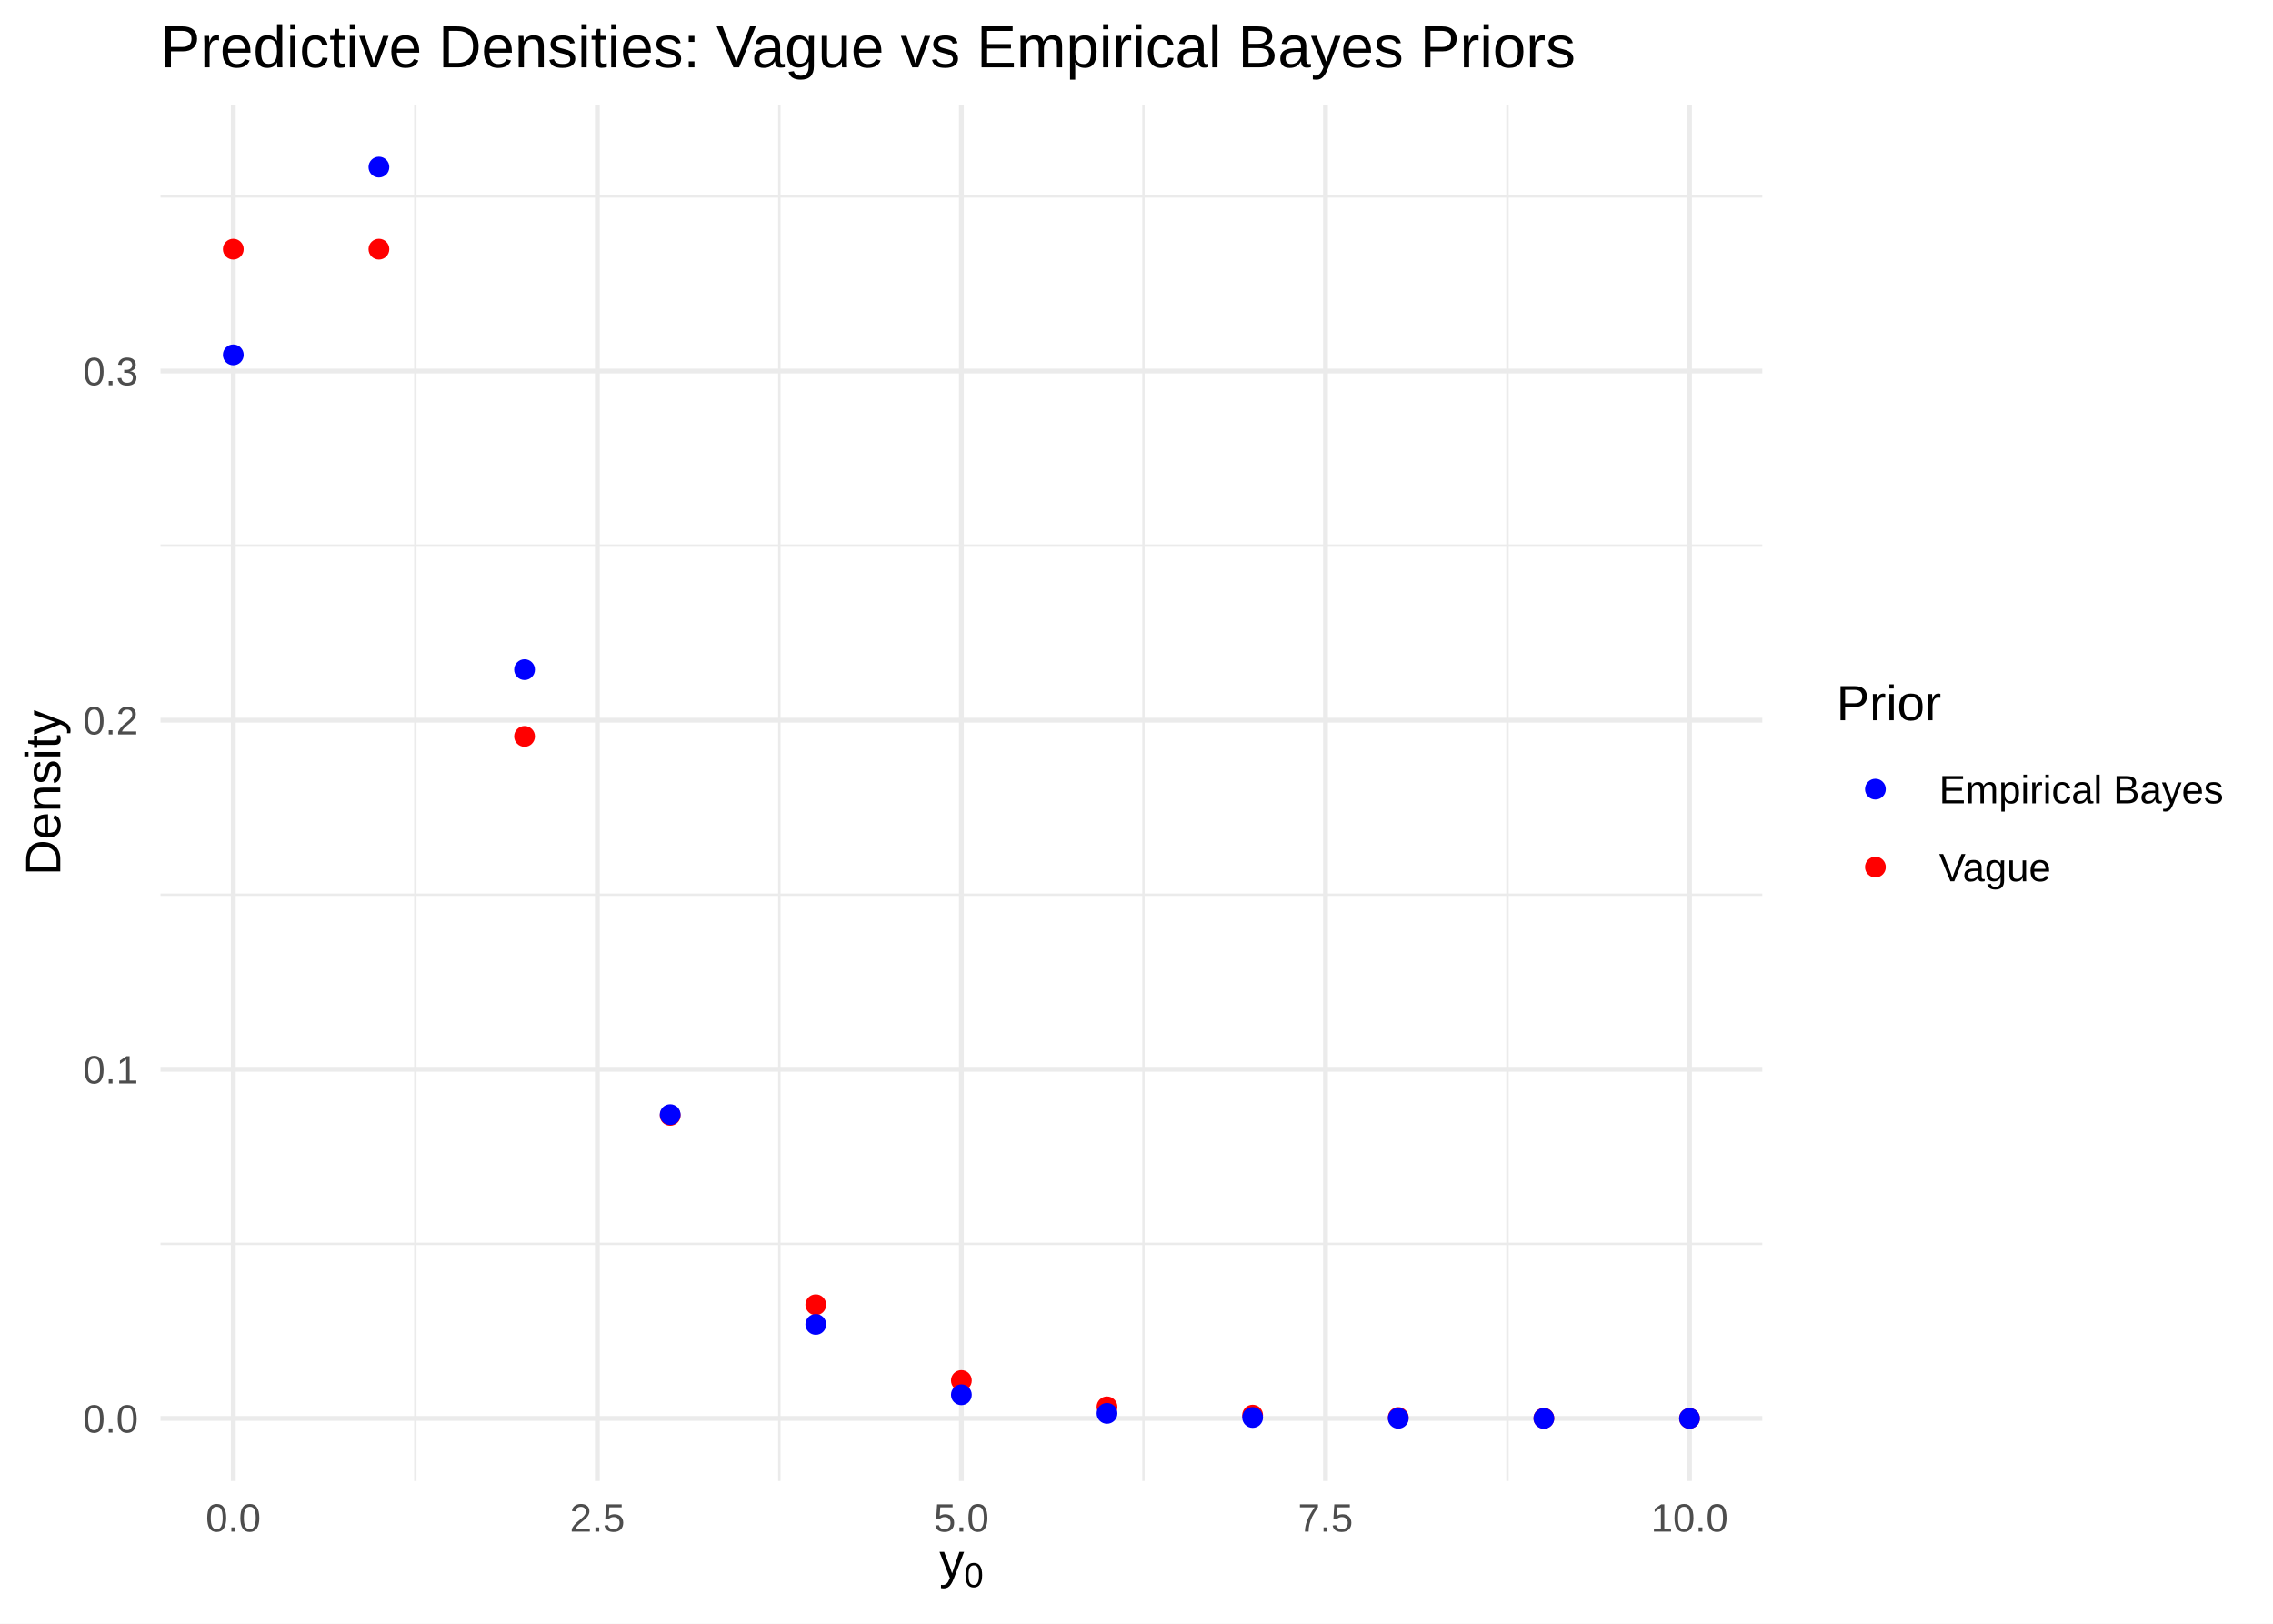
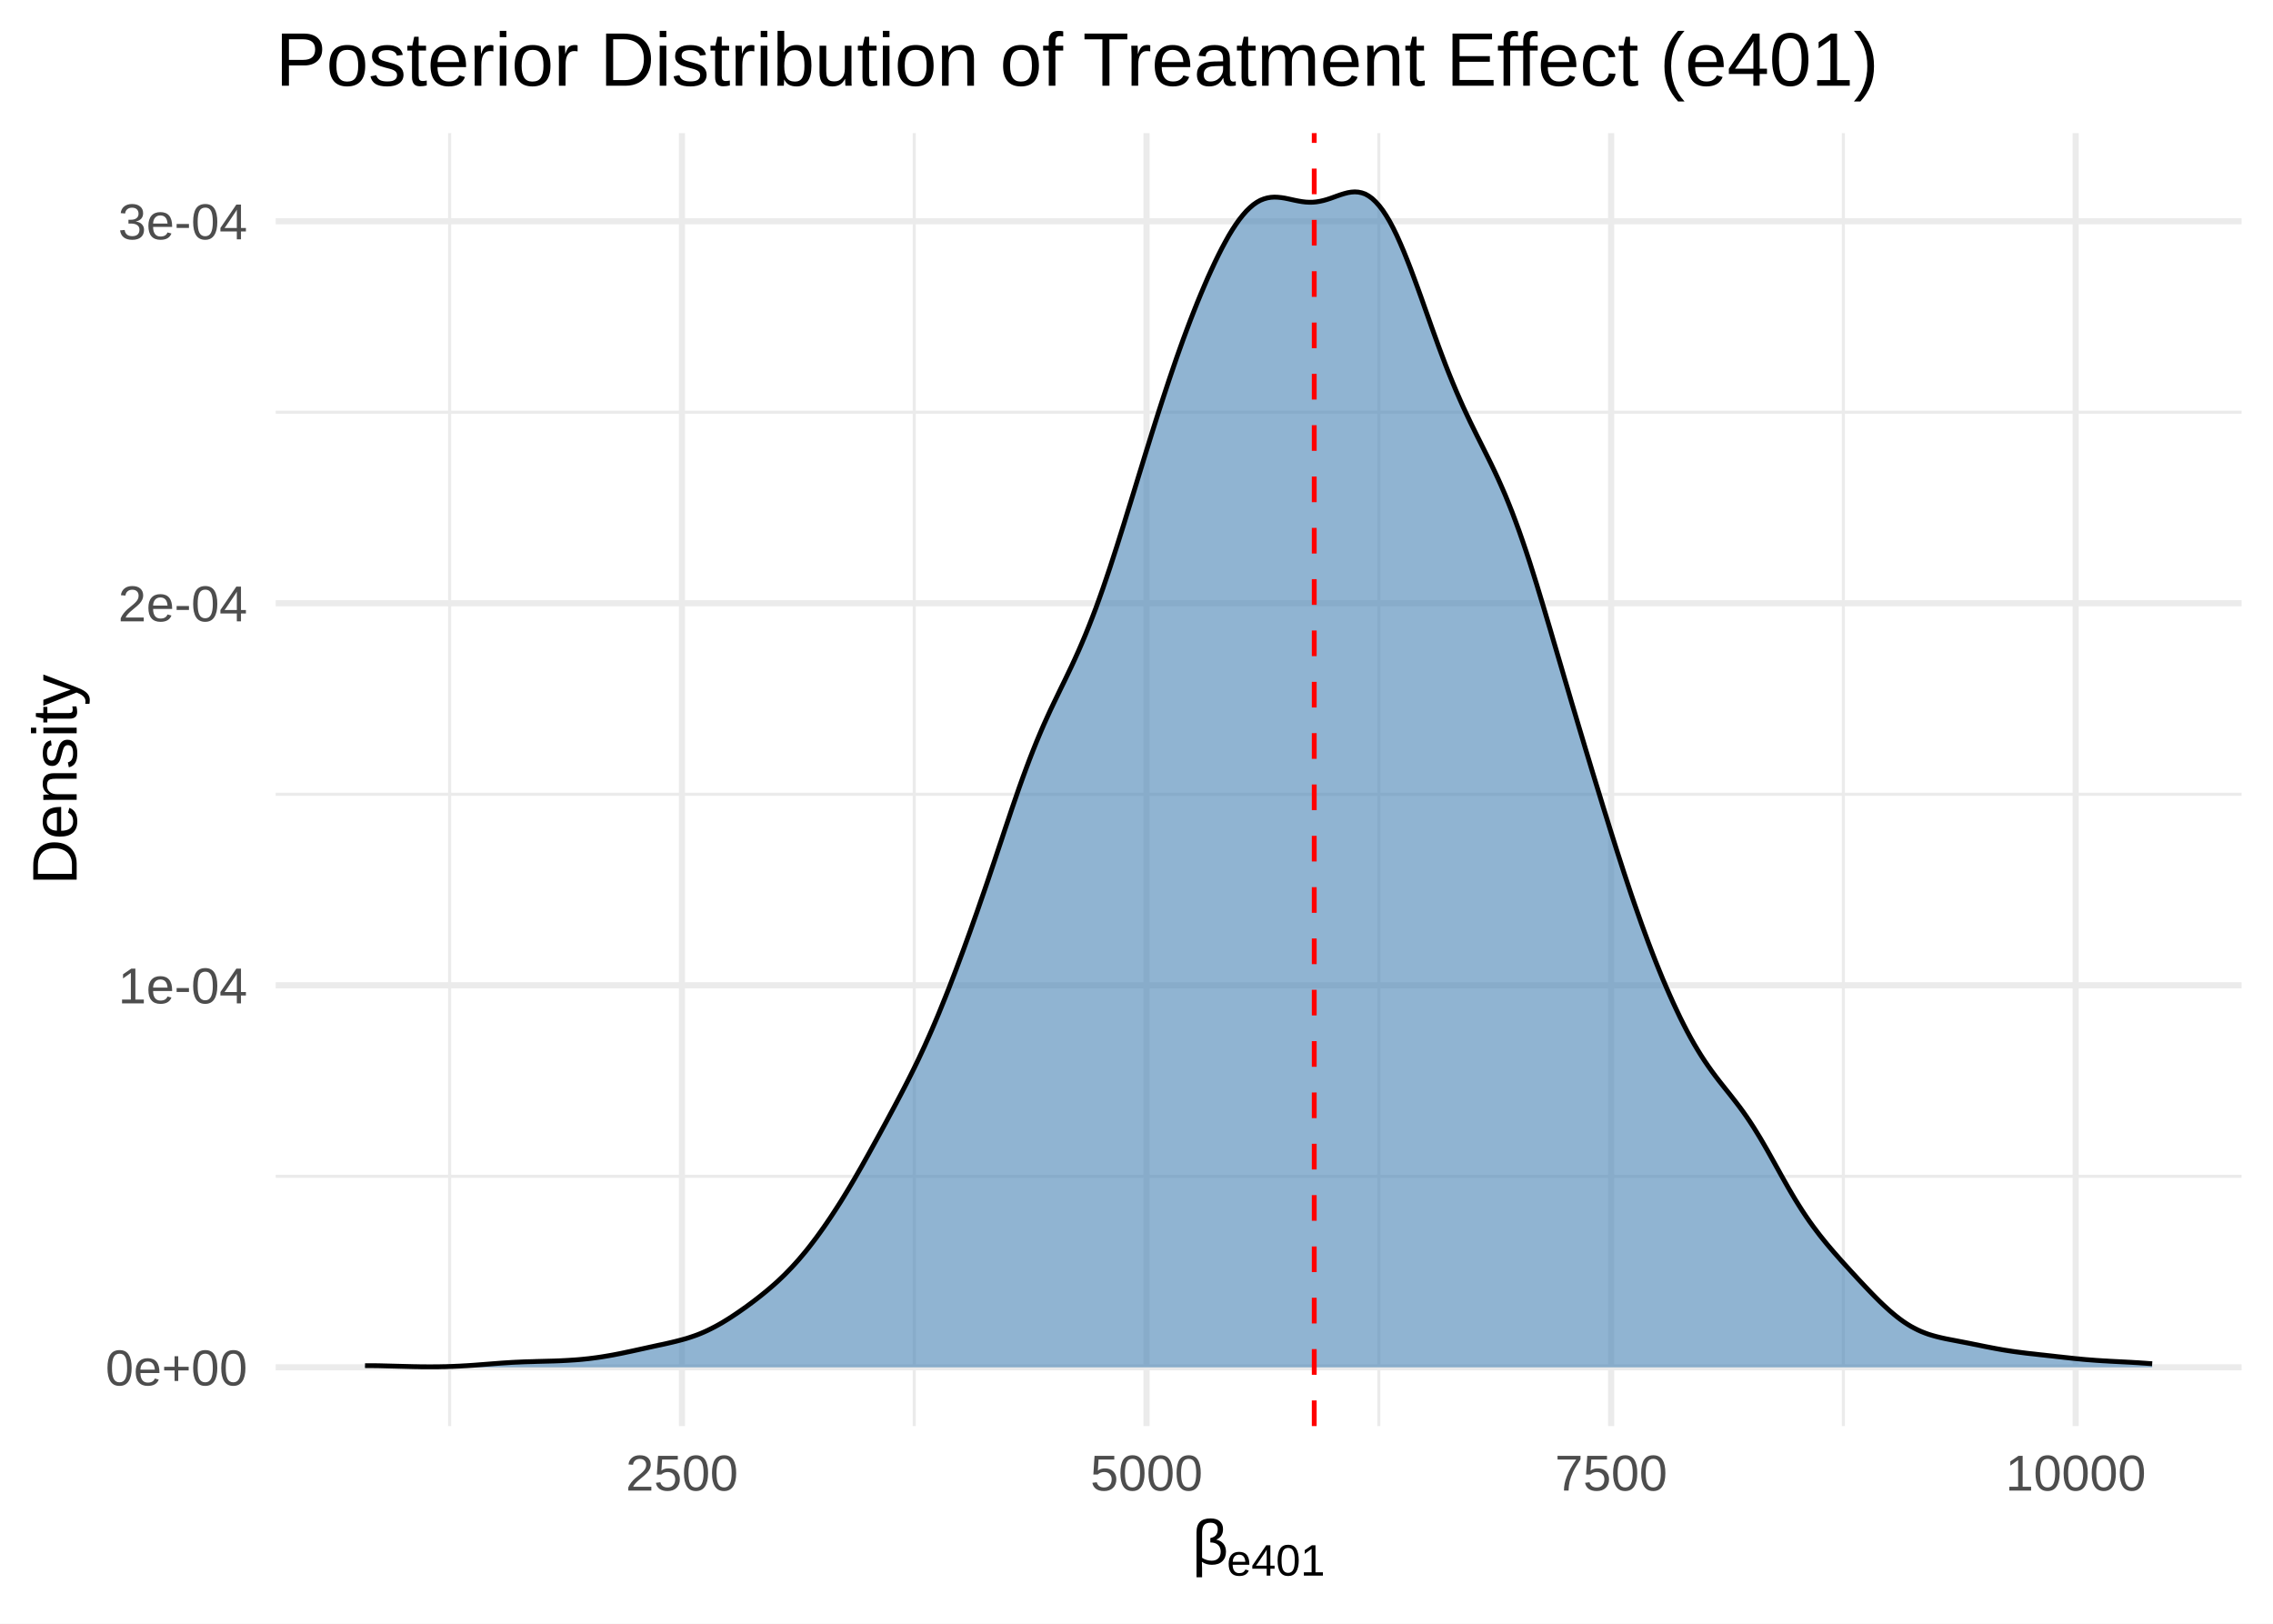
<svg xmlns="http://www.w3.org/2000/svg" class="svglite" width="504.00pt" height="360.00pt" viewBox="0 0 504.00 360.00">
  <defs>
    <style type="text/css">
    .svglite line, .svglite polyline, .svglite polygon, .svglite path, .svglite rect, .svglite circle {
      fill: none;
      stroke: #000000;
      stroke-linecap: round;
      stroke-linejoin: round;
      stroke-miterlimit: 10.00;
    }
    .svglite text {
      white-space: pre;
    }
  </style>
  </defs>
  <rect width="100%" height="100%" style="stroke: none; fill: #FFFFFF;" />
  <defs>
    <clipPath id="cpMC4wMHw1MDQuMDB8MC4wMHwzNjAuMDA=">
      <rect x="0.00" y="0.00" width="504.00" height="360.00" />
    </clipPath>
  </defs>
  <g clip-path="url(#cpMC4wMHw1MDQuMDB8MC4wMHwzNjAuMDA=)">
</g>
  <defs>
-     <clipPath id="cpMzUuNTl8MzkwLjc2fDIzLjE4fDMyOC4zNQ==">
-       <rect x="35.59" y="23.18" width="355.18" height="305.18" />
+     <clipPath id="cpNjEuMTN8NDk3LjAzfDI5LjUxfDMxNi4xOA==">
+       <rect x="61.13" y="29.51" width="435.90" height="286.67" />
    </clipPath>
  </defs>
-   <g clip-path="url(#cpMzUuNTl8MzkwLjc2fDIzLjE4fDMyOC4zNQ==)">
-     <polyline points="35.59,275.78 390.76,275.78 " style="stroke-width: 0.53; stroke: #EBEBEB; stroke-linecap: butt;" />
-     <polyline points="35.59,198.37 390.76,198.37 " style="stroke-width: 0.53; stroke: #EBEBEB; stroke-linecap: butt;" />
-     <polyline points="35.59,120.96 390.76,120.96 " style="stroke-width: 0.53; stroke: #EBEBEB; stroke-linecap: butt;" />
-     <polyline points="35.59,43.55 390.76,43.55 " style="stroke-width: 0.53; stroke: #EBEBEB; stroke-linecap: butt;" />
-     <polyline points="92.09,328.35 92.09,23.18 " style="stroke-width: 0.53; stroke: #EBEBEB; stroke-linecap: butt;" />
-     <polyline points="172.81,328.35 172.81,23.18 " style="stroke-width: 0.53; stroke: #EBEBEB; stroke-linecap: butt;" />
-     <polyline points="253.54,328.35 253.54,23.18 " style="stroke-width: 0.53; stroke: #EBEBEB; stroke-linecap: butt;" />
-     <polyline points="334.26,328.35 334.26,23.18 " style="stroke-width: 0.53; stroke: #EBEBEB; stroke-linecap: butt;" />
-     <polyline points="35.59,314.48 390.76,314.48 " style="stroke-width: 1.07; stroke: #EBEBEB; stroke-linecap: butt;" />
-     <polyline points="35.59,237.07 390.76,237.07 " style="stroke-width: 1.07; stroke: #EBEBEB; stroke-linecap: butt;" />
-     <polyline points="35.59,159.67 390.76,159.67 " style="stroke-width: 1.07; stroke: #EBEBEB; stroke-linecap: butt;" />
-     <polyline points="35.59,82.26 390.76,82.26 " style="stroke-width: 1.07; stroke: #EBEBEB; stroke-linecap: butt;" />
-     <polyline points="51.73,328.35 51.73,23.18 " style="stroke-width: 1.07; stroke: #EBEBEB; stroke-linecap: butt;" />
-     <polyline points="132.45,328.35 132.45,23.18 " style="stroke-width: 1.07; stroke: #EBEBEB; stroke-linecap: butt;" />
-     <polyline points="213.17,328.35 213.17,23.18 " style="stroke-width: 1.07; stroke: #EBEBEB; stroke-linecap: butt;" />
-     <polyline points="293.90,328.35 293.90,23.18 " style="stroke-width: 1.07; stroke: #EBEBEB; stroke-linecap: butt;" />
-     <polyline points="374.62,328.35 374.62,23.18 " style="stroke-width: 1.07; stroke: #EBEBEB; stroke-linecap: butt;" />
-     <circle cx="51.73" cy="55.24" r="1.95" style="stroke-width: 0.71; stroke: #FF0000; fill: #FF0000;" />
-     <circle cx="84.02" cy="55.24" r="1.95" style="stroke-width: 0.71; stroke: #FF0000; fill: #FF0000;" />
-     <circle cx="116.31" cy="163.26" r="1.95" style="stroke-width: 0.71; stroke: #FF0000; fill: #FF0000;" />
-     <circle cx="148.60" cy="247.28" r="1.95" style="stroke-width: 0.71; stroke: #FF0000; fill: #FF0000;" />
-     <circle cx="180.89" cy="289.28" r="1.95" style="stroke-width: 0.71; stroke: #FF0000; fill: #FF0000;" />
-     <circle cx="213.17" cy="306.08" r="1.95" style="stroke-width: 0.71; stroke: #FF0000; fill: #FF0000;" />
-     <circle cx="245.46" cy="311.92" r="1.95" style="stroke-width: 0.71; stroke: #FF0000; fill: #FF0000;" />
-     <circle cx="277.75" cy="313.75" r="1.95" style="stroke-width: 0.71; stroke: #FF0000; fill: #FF0000;" />
-     <circle cx="310.04" cy="314.28" r="1.95" style="stroke-width: 0.71; stroke: #FF0000; fill: #FF0000;" />
-     <circle cx="342.33" cy="314.43" r="1.95" style="stroke-width: 0.71; stroke: #FF0000; fill: #FF0000;" />
-     <circle cx="374.62" cy="314.47" r="1.95" style="stroke-width: 0.71; stroke: #FF0000; fill: #FF0000;" />
-     <circle cx="51.73" cy="78.67" r="1.95" style="stroke-width: 0.71; stroke: #0000FF; fill: #0000FF;" />
-     <circle cx="84.02" cy="37.05" r="1.95" style="stroke-width: 0.71; stroke: #0000FF; fill: #0000FF;" />
-     <circle cx="116.31" cy="148.46" r="1.95" style="stroke-width: 0.71; stroke: #0000FF; fill: #0000FF;" />
-     <circle cx="148.60" cy="247.12" r="1.95" style="stroke-width: 0.71; stroke: #0000FF; fill: #0000FF;" />
-     <circle cx="180.89" cy="293.64" r="1.95" style="stroke-width: 0.71; stroke: #0000FF; fill: #0000FF;" />
-     <circle cx="213.17" cy="309.24" r="1.95" style="stroke-width: 0.71; stroke: #0000FF; fill: #0000FF;" />
-     <circle cx="245.46" cy="313.36" r="1.95" style="stroke-width: 0.71; stroke: #0000FF; fill: #0000FF;" />
-     <circle cx="277.75" cy="314.27" r="1.95" style="stroke-width: 0.71; stroke: #0000FF; fill: #0000FF;" />
-     <circle cx="310.04" cy="314.45" r="1.95" style="stroke-width: 0.71; stroke: #0000FF; fill: #0000FF;" />
-     <circle cx="342.33" cy="314.48" r="1.95" style="stroke-width: 0.71; stroke: #0000FF; fill: #0000FF;" />
-     <circle cx="374.62" cy="314.48" r="1.95" style="stroke-width: 0.71; stroke: #0000FF; fill: #0000FF;" />
+   <g clip-path="url(#cpNjEuMTN8NDk3LjAzfDI5LjUxfDMxNi4xOA==)">
+     <polyline points="61.13,260.80 497.03,260.80 " style="stroke-width: 0.68; stroke: #EBEBEB; stroke-linecap: butt;" />
+     <polyline points="61.13,176.10 497.03,176.10 " style="stroke-width: 0.68; stroke: #EBEBEB; stroke-linecap: butt;" />
+     <polyline points="61.13,91.40 497.03,91.40 " style="stroke-width: 0.68; stroke: #EBEBEB; stroke-linecap: butt;" />
+     <polyline points="99.70,316.18 99.70,29.51 " style="stroke-width: 0.68; stroke: #EBEBEB; stroke-linecap: butt;" />
+     <polyline points="202.72,316.18 202.72,29.51 " style="stroke-width: 0.68; stroke: #EBEBEB; stroke-linecap: butt;" />
+     <polyline points="305.73,316.18 305.73,29.51 " style="stroke-width: 0.68; stroke: #EBEBEB; stroke-linecap: butt;" />
+     <polyline points="408.74,316.18 408.74,29.51 " style="stroke-width: 0.68; stroke: #EBEBEB; stroke-linecap: butt;" />
+     <polyline points="61.13,303.15 497.03,303.15 " style="stroke-width: 1.36; stroke: #EBEBEB; stroke-linecap: butt;" />
+     <polyline points="61.13,218.45 497.03,218.45 " style="stroke-width: 1.36; stroke: #EBEBEB; stroke-linecap: butt;" />
+     <polyline points="61.13,133.75 497.03,133.75 " style="stroke-width: 1.36; stroke: #EBEBEB; stroke-linecap: butt;" />
+     <polyline points="61.13,49.05 497.03,49.05 " style="stroke-width: 1.36; stroke: #EBEBEB; stroke-linecap: butt;" />
+     <polyline points="151.21,316.18 151.21,29.51 " style="stroke-width: 1.36; stroke: #EBEBEB; stroke-linecap: butt;" />
+     <polyline points="254.22,316.18 254.22,29.51 " style="stroke-width: 1.36; stroke: #EBEBEB; stroke-linecap: butt;" />
+     <polyline points="357.24,316.18 357.24,29.51 " style="stroke-width: 1.36; stroke: #EBEBEB; stroke-linecap: butt;" />
+     <polyline points="460.25,316.18 460.25,29.51 " style="stroke-width: 1.36; stroke: #EBEBEB; stroke-linecap: butt;" />
+     <polygon points="80.94,302.78 81.71,302.78 82.49,302.78 83.27,302.79 84.04,302.80 84.82,302.82 85.59,302.84 86.37,302.86 87.14,302.88 87.92,302.90 88.69,302.92 89.47,302.94 90.24,302.96 91.02,302.98 91.80,303.00 92.57,303.01 93.35,303.03 94.12,303.03 94.90,303.04 95.67,303.04 96.45,303.03 97.22,303.03 98.00,303.01 98.78,303.00 99.55,302.97 100.33,302.95 101.10,302.91 101.88,302.88 102.65,302.83 103.43,302.79 104.20,302.74 104.98,302.69 105.75,302.63 106.53,302.57 107.31,302.51 108.08,302.45 108.86,302.39 109.63,302.33 110.41,302.27 111.18,302.21 111.96,302.16 112.73,302.11 113.51,302.06 114.28,302.02 115.06,301.99 115.84,301.95 116.61,301.92 117.39,301.90 118.16,301.88 118.94,301.85 119.71,301.83 120.49,301.81 121.26,301.79 122.04,301.77 122.82,301.75 123.59,301.72 124.37,301.69 125.14,301.65 125.92,301.61 126.69,301.56 127.47,301.51 128.24,301.45 129.02,301.38 129.79,301.30 130.57,301.22 131.35,301.12 132.12,301.02 132.90,300.91 133.67,300.79 134.45,300.66 135.22,300.53 136.00,300.39 136.77,300.24 137.55,300.09 138.32,299.93 139.10,299.76 139.88,299.60 140.65,299.43 141.43,299.26 142.20,299.09 142.98,298.92 143.75,298.75 144.53,298.58 145.30,298.41 146.08,298.24 146.86,298.08 147.63,297.91 148.41,297.73 149.18,297.55 149.96,297.36 150.73,297.16 151.51,296.95 152.28,296.73 153.06,296.48 153.83,296.22 154.61,295.94 155.39,295.63 156.16,295.30 156.94,294.94 157.71,294.56 158.49,294.16 159.26,293.74 160.04,293.30 160.81,292.83 161.59,292.35 162.36,291.85 163.14,291.33 163.92,290.80 164.69,290.26 165.47,289.71 166.24,289.14 167.02,288.56 167.79,287.97 168.57,287.36 169.34,286.74 170.12,286.10 170.90,285.44 171.67,284.77 172.45,284.07 173.22,283.34 174.00,282.59 174.77,281.80 175.55,280.99 176.32,280.15 177.10,279.28 177.87,278.37 178.65,277.44 179.43,276.46 180.20,275.46 180.98,274.43 181.75,273.37 182.53,272.28 183.30,271.17 184.08,270.02 184.85,268.85 185.63,267.65 186.41,266.43 187.18,265.18 187.96,263.90 188.73,262.61 189.51,261.29 190.28,259.95 191.06,258.59 191.83,257.21 192.61,255.82 193.38,254.42 194.16,253.01 194.94,251.59 195.71,250.17 196.49,248.74 197.26,247.30 198.04,245.85 198.81,244.40 199.59,242.92 200.36,241.44 201.14,239.93 201.91,238.40 202.69,236.83 203.47,235.23 204.24,233.59 205.02,231.91 205.79,230.19 206.57,228.43 207.34,226.63 208.12,224.78 208.89,222.88 209.67,220.95 210.45,218.98 211.22,216.97 212.00,214.94 212.77,212.87 213.55,210.78 214.32,208.66 215.10,206.51 215.87,204.33 216.65,202.14 217.42,199.91 218.20,197.67 218.98,195.40 219.75,193.11 220.53,190.80 221.30,188.48 222.08,186.16 222.85,183.83 223.63,181.52 224.40,179.22 225.18,176.96 225.95,174.73 226.73,172.55 227.51,170.43 228.28,168.38 229.06,166.38 229.83,164.46 230.61,162.60 231.38,160.81 232.16,159.08 232.93,157.40 233.71,155.76 234.49,154.15 235.26,152.55 236.04,150.96 236.81,149.35 237.59,147.72 238.36,146.05 239.14,144.32 239.91,142.54 240.69,140.69 241.46,138.78 242.24,136.79 243.02,134.74 243.79,132.60 244.57,130.40 245.34,128.14 246.12,125.82 246.89,123.45 247.67,121.04 248.44,118.59 249.22,116.12 249.99,113.61 250.77,111.10 251.55,108.57 252.32,106.05 253.10,103.52 253.87,101.00 254.65,98.50 255.42,96.01 256.20,93.54 256.97,91.11 257.75,88.70 258.53,86.33 259.30,84.00 260.08,81.71 260.85,79.46 261.63,77.26 262.40,75.12 263.18,73.02 263.95,70.98 264.73,68.98 265.50,67.04 266.28,65.15 267.06,63.31 267.83,61.53 268.61,59.82 269.38,58.16 270.16,56.56 270.93,55.04 271.71,53.59 272.48,52.21 273.26,50.93 274.04,49.74 274.81,48.66 275.59,47.68 276.36,46.80 277.14,46.04 277.91,45.38 278.69,44.84 279.46,44.41 280.24,44.10 281.01,43.88 281.79,43.75 282.57,43.70 283.34,43.73 284.12,43.81 284.89,43.93 285.67,44.09 286.44,44.26 287.22,44.43 287.99,44.58 288.77,44.71 289.54,44.80 290.32,44.84 291.10,44.83 291.87,44.76 292.65,44.63 293.42,44.46 294.20,44.24 294.97,43.99 295.75,43.71 296.52,43.43 297.30,43.16 298.08,42.92 298.85,42.72 299.63,42.59 300.40,42.54 301.18,42.59 301.95,42.75 302.73,43.02 303.50,43.46 304.28,44.03 305.05,44.76 305.83,45.63 306.61,46.65 307.38,47.82 308.16,49.13 308.93,50.59 309.71,52.19 310.48,53.91 311.26,55.74 312.03,57.66 312.81,59.66 313.58,61.73 314.36,63.85 315.14,66.01 315.91,68.20 316.69,70.39 317.46,72.57 318.24,74.73 319.01,76.86 319.79,78.94 320.56,80.98 321.34,82.95 322.12,84.86 322.89,86.70 323.67,88.49 324.44,90.22 325.22,91.89 325.99,93.52 326.77,95.11 327.54,96.67 328.32,98.22 329.09,99.77 329.87,101.33 330.65,102.91 331.42,104.53 332.20,106.20 332.97,107.93 333.75,109.73 334.52,111.62 335.30,113.58 336.07,115.63 336.85,117.76 337.62,119.97 338.40,122.26 339.18,124.63 339.95,127.07 340.73,129.56 341.50,132.10 342.28,134.68 343.05,137.28 343.83,139.90 344.60,142.54 345.38,145.18 346.16,147.82 346.93,150.46 347.71,153.09 348.48,155.72 349.26,158.33 350.03,160.93 350.81,163.52 351.58,166.10 352.36,168.67 353.13,171.23 353.91,173.78 354.69,176.31 355.46,178.84 356.24,181.34 357.01,183.83 357.79,186.30 358.56,188.74 359.34,191.15 360.11,193.54 360.89,195.89 361.66,198.20 362.44,200.47 363.22,202.69 363.99,204.87 364.77,207.00 365.54,209.09 366.32,211.13 367.09,213.11 367.87,215.05 368.64,216.93 369.42,218.76 370.20,220.54 370.97,222.26 371.75,223.93 372.52,225.55 373.30,227.11 374.07,228.61 374.85,230.05 375.62,231.42 376.40,232.73 377.17,233.98 377.95,235.18 378.73,236.32 379.50,237.41 380.28,238.46 381.05,239.47 381.83,240.46 382.60,241.43 383.38,242.40 384.15,243.38 384.93,244.38 385.71,245.40 386.48,246.45 387.26,247.56 388.03,248.70 388.81,249.90 389.58,251.14 390.36,252.42 391.13,253.74 391.91,255.09 392.68,256.47 393.46,257.87 394.24,259.27 395.01,260.66 395.79,262.04 396.56,263.40 397.34,264.73 398.11,266.02 398.89,267.27 399.66,268.48 400.44,269.65 401.21,270.77 401.99,271.85 402.77,272.89 403.54,273.90 404.32,274.87 405.09,275.82 405.87,276.74 406.64,277.64 407.42,278.52 408.19,279.40 408.97,280.26 409.75,281.11 410.52,281.96 411.30,282.80 412.07,283.64 412.85,284.47 413.62,285.29 414.40,286.11 415.17,286.91 415.95,287.70 416.72,288.47 417.50,289.22 418.28,289.94 419.05,290.64 419.83,291.30 420.60,291.93 421.38,292.53 422.15,293.08 422.93,293.59 423.70,294.06 424.48,294.48 425.25,294.87 426.03,295.22 426.81,295.53 427.58,295.81 428.36,296.05 429.13,296.27 429.91,296.47 430.68,296.65 431.46,296.82 432.23,296.97 433.01,297.12 433.79,297.27 434.56,297.42 435.34,297.57 436.11,297.72 436.89,297.87 437.66,298.03 438.44,298.18 439.21,298.34 439.99,298.50 440.76,298.65 441.54,298.80 442.32,298.95 443.09,299.09 443.87,299.23 444.64,299.36 445.42,299.48 446.19,299.60 446.97,299.71 447.74,299.81 448.52,299.91 449.29,300.01 450.07,300.10 450.85,300.18 451.62,300.27 452.40,300.36 453.17,300.44 453.95,300.53 454.72,300.61 455.50,300.70 456.27,300.79 457.05,300.87 457.83,300.96 458.60,301.04 459.38,301.13 460.15,301.21 460.93,301.28 461.70,301.36 462.48,301.43 463.25,301.49 464.03,301.55 464.80,301.61 465.58,301.66 466.36,301.71 467.13,301.75 467.91,301.80 468.68,301.84 469.46,301.88 470.23,301.92 471.01,301.96 471.78,302.00 472.56,302.04 473.34,302.09 474.11,302.13 474.89,302.19 475.66,302.24 476.44,302.30 477.21,302.35 477.21,303.15 476.44,303.15 475.66,303.15 474.89,303.15 474.11,303.15 473.34,303.15 472.56,303.15 471.78,303.15 471.01,303.15 470.23,303.15 469.46,303.15 468.68,303.15 467.91,303.15 467.13,303.15 466.36,303.15 465.58,303.15 464.80,303.15 464.03,303.15 463.25,303.15 462.48,303.15 461.70,303.15 460.93,303.15 460.15,303.15 459.38,303.15 458.60,303.15 457.83,303.15 457.05,303.15 456.27,303.15 455.50,303.15 454.72,303.15 453.95,303.15 453.17,303.15 452.40,303.15 451.62,303.15 450.85,303.15 450.07,303.15 449.29,303.15 448.52,303.15 447.74,303.15 446.97,303.15 446.19,303.15 445.42,303.15 444.64,303.15 443.87,303.15 443.09,303.15 442.32,303.15 441.54,303.15 440.76,303.15 439.99,303.15 439.21,303.15 438.44,303.15 437.66,303.15 436.89,303.15 436.11,303.15 435.34,303.15 434.56,303.15 433.79,303.15 433.01,303.15 432.23,303.15 431.46,303.15 430.68,303.15 429.91,303.15 429.13,303.15 428.36,303.15 427.58,303.15 426.81,303.15 426.03,303.15 425.25,303.15 424.48,303.15 423.70,303.15 422.93,303.15 422.15,303.15 421.38,303.15 420.60,303.15 419.83,303.15 419.05,303.15 418.28,303.15 417.50,303.15 416.72,303.15 415.95,303.15 415.17,303.15 414.40,303.15 413.62,303.15 412.85,303.15 412.07,303.15 411.30,303.15 410.52,303.15 409.75,303.15 408.97,303.15 408.19,303.15 407.42,303.15 406.64,303.15 405.87,303.15 405.09,303.15 404.32,303.15 403.54,303.15 402.77,303.15 401.99,303.15 401.21,303.15 400.44,303.15 399.66,303.15 398.89,303.15 398.11,303.15 397.34,303.15 396.56,303.15 395.79,303.15 395.01,303.15 394.24,303.15 393.46,303.15 392.68,303.15 391.91,303.15 391.13,303.15 390.36,303.15 389.58,303.15 388.81,303.15 388.03,303.15 387.26,303.15 386.48,303.15 385.71,303.15 384.93,303.15 384.15,303.15 383.38,303.15 382.60,303.15 381.83,303.15 381.05,303.15 380.28,303.15 379.50,303.15 378.73,303.15 377.95,303.15 377.17,303.15 376.40,303.15 375.62,303.15 374.85,303.15 374.07,303.15 373.30,303.15 372.52,303.15 371.75,303.15 370.97,303.15 370.20,303.15 369.42,303.15 368.64,303.15 367.87,303.15 367.09,303.15 366.32,303.15 365.54,303.15 364.77,303.15 363.99,303.15 363.22,303.15 362.44,303.15 361.66,303.15 360.89,303.15 360.11,303.15 359.34,303.15 358.56,303.15 357.79,303.15 357.01,303.15 356.24,303.15 355.46,303.15 354.69,303.15 353.91,303.15 353.13,303.15 352.36,303.15 351.58,303.15 350.81,303.15 350.03,303.15 349.26,303.15 348.48,303.15 347.71,303.15 346.93,303.15 346.16,303.15 345.38,303.15 344.60,303.15 343.83,303.15 343.05,303.15 342.28,303.15 341.50,303.15 340.73,303.15 339.95,303.15 339.18,303.15 338.40,303.15 337.62,303.15 336.85,303.15 336.07,303.15 335.30,303.15 334.52,303.15 333.75,303.15 332.97,303.15 332.20,303.15 331.42,303.15 330.65,303.15 329.87,303.15 329.09,303.15 328.32,303.15 327.54,303.15 326.77,303.15 325.99,303.15 325.22,303.15 324.44,303.15 323.67,303.15 322.89,303.15 322.12,303.15 321.34,303.15 320.56,303.15 319.79,303.15 319.01,303.15 318.24,303.15 317.46,303.15 316.69,303.15 315.91,303.15 315.14,303.15 314.36,303.15 313.58,303.15 312.81,303.15 312.03,303.15 311.26,303.15 310.48,303.15 309.71,303.15 308.93,303.15 308.16,303.15 307.38,303.15 306.61,303.15 305.83,303.15 305.05,303.15 304.28,303.15 303.50,303.15 302.73,303.15 301.95,303.15 301.18,303.15 300.40,303.15 299.63,303.15 298.85,303.15 298.08,303.15 297.30,303.15 296.52,303.15 295.75,303.15 294.97,303.15 294.20,303.15 293.42,303.15 292.65,303.15 291.87,303.15 291.10,303.15 290.32,303.15 289.54,303.15 288.77,303.15 287.99,303.15 287.22,303.15 286.44,303.15 285.67,303.15 284.89,303.15 284.12,303.15 283.34,303.15 282.57,303.15 281.79,303.15 281.01,303.15 280.24,303.15 279.46,303.15 278.69,303.15 277.91,303.15 277.14,303.15 276.36,303.15 275.59,303.15 274.81,303.15 274.04,303.15 273.26,303.15 272.48,303.15 271.71,303.15 270.93,303.15 270.16,303.15 269.38,303.15 268.61,303.15 267.83,303.15 267.06,303.15 266.28,303.15 265.50,303.15 264.73,303.15 263.95,303.15 263.18,303.15 262.40,303.15 261.63,303.15 260.85,303.15 260.08,303.15 259.30,303.15 258.53,303.15 257.75,303.15 256.97,303.15 256.20,303.15 255.42,303.15 254.65,303.15 253.87,303.15 253.10,303.15 252.32,303.15 251.55,303.15 250.77,303.15 249.99,303.15 249.22,303.15 248.44,303.15 247.67,303.15 246.89,303.15 246.12,303.15 245.34,303.15 244.57,303.15 243.79,303.15 243.02,303.15 242.24,303.15 241.46,303.15 240.69,303.15 239.91,303.15 239.14,303.15 238.36,303.15 237.59,303.15 236.81,303.15 236.04,303.15 235.26,303.15 234.49,303.15 233.71,303.15 232.93,303.15 232.16,303.15 231.38,303.15 230.61,303.15 229.83,303.15 229.06,303.15 228.28,303.15 227.51,303.15 226.73,303.15 225.95,303.15 225.18,303.15 224.40,303.15 223.63,303.15 222.85,303.15 222.08,303.15 221.30,303.15 220.53,303.15 219.75,303.15 218.98,303.15 218.20,303.15 217.42,303.15 216.65,303.15 215.87,303.15 215.10,303.15 214.32,303.15 213.55,303.15 212.77,303.15 212.00,303.15 211.22,303.15 210.45,303.15 209.67,303.15 208.89,303.15 208.12,303.15 207.34,303.15 206.57,303.15 205.79,303.15 205.02,303.15 204.24,303.15 203.47,303.15 202.69,303.15 201.91,303.15 201.14,303.15 200.36,303.15 199.59,303.15 198.81,303.15 198.04,303.15 197.26,303.15 196.49,303.15 195.71,303.15 194.94,303.15 194.16,303.15 193.38,303.15 192.61,303.15 191.83,303.15 191.06,303.15 190.28,303.15 189.51,303.15 188.73,303.15 187.96,303.15 187.18,303.15 186.41,303.15 185.63,303.15 184.85,303.15 184.08,303.15 183.30,303.15 182.53,303.15 181.75,303.15 180.98,303.15 180.20,303.15 179.43,303.15 178.65,303.15 177.87,303.15 177.10,303.15 176.32,303.15 175.55,303.15 174.77,303.15 174.00,303.15 173.22,303.15 172.45,303.15 171.67,303.15 170.90,303.15 170.12,303.15 169.34,303.15 168.57,303.15 167.79,303.15 167.02,303.15 166.24,303.15 165.47,303.15 164.69,303.15 163.92,303.15 163.14,303.15 162.36,303.15 161.59,303.15 160.81,303.15 160.04,303.15 159.26,303.15 158.49,303.15 157.71,303.15 156.94,303.15 156.16,303.15 155.39,303.15 154.61,303.15 153.83,303.15 153.06,303.15 152.28,303.15 151.51,303.15 150.73,303.15 149.96,303.15 149.18,303.15 148.41,303.15 147.63,303.15 146.86,303.15 146.08,303.15 145.30,303.15 144.53,303.15 143.75,303.15 142.98,303.15 142.20,303.15 141.43,303.15 140.65,303.15 139.88,303.15 139.10,303.15 138.32,303.15 137.55,303.15 136.77,303.15 136.00,303.15 135.22,303.15 134.45,303.15 133.67,303.15 132.90,303.15 132.12,303.15 131.35,303.15 130.57,303.15 129.79,303.15 129.02,303.15 128.24,303.15 127.47,303.15 126.69,303.15 125.92,303.15 125.14,303.15 124.37,303.15 123.59,303.15 122.82,303.15 122.04,303.15 121.26,303.15 120.49,303.15 119.71,303.15 118.94,303.15 118.16,303.15 117.39,303.15 116.61,303.15 115.84,303.15 115.06,303.15 114.28,303.15 113.51,303.15 112.73,303.15 111.96,303.15 111.18,303.15 110.41,303.15 109.63,303.15 108.86,303.15 108.08,303.15 107.31,303.15 106.53,303.15 105.75,303.15 104.98,303.15 104.20,303.15 103.43,303.15 102.65,303.15 101.88,303.15 101.10,303.15 100.33,303.15 99.55,303.15 98.78,303.15 98.00,303.15 97.22,303.15 96.45,303.15 95.67,303.15 94.90,303.15 94.12,303.15 93.35,303.15 92.57,303.15 91.80,303.15 91.02,303.15 90.24,303.15 89.47,303.15 88.69,303.15 87.92,303.15 87.14,303.15 86.37,303.15 85.59,303.15 84.82,303.15 84.04,303.15 83.27,303.15 82.49,303.15 81.71,303.15 80.94,303.15 " style="stroke-width: 0.00; stroke: none; stroke-linecap: butt; fill: #4682B4; fill-opacity: 0.60;" />
+     <polyline points="80.94,302.78 81.71,302.78 82.49,302.78 83.27,302.79 84.04,302.80 84.82,302.82 85.59,302.84 86.37,302.86 87.14,302.88 87.92,302.90 88.69,302.92 89.47,302.94 90.24,302.96 91.02,302.98 91.80,303.00 92.57,303.01 93.35,303.03 94.12,303.03 94.90,303.04 95.67,303.04 96.45,303.03 97.22,303.03 98.00,303.01 98.78,303.00 99.55,302.97 100.33,302.95 101.10,302.91 101.88,302.88 102.65,302.83 103.43,302.79 104.20,302.74 104.98,302.69 105.75,302.63 106.53,302.57 107.31,302.51 108.08,302.45 108.86,302.39 109.63,302.33 110.41,302.27 111.18,302.21 111.96,302.16 112.73,302.11 113.51,302.06 114.28,302.02 115.06,301.99 115.84,301.95 116.61,301.92 117.39,301.90 118.16,301.88 118.94,301.85 119.71,301.83 120.49,301.81 121.26,301.79 122.04,301.77 122.82,301.75 123.59,301.72 124.37,301.69 125.14,301.65 125.92,301.61 126.69,301.56 127.47,301.51 128.24,301.45 129.02,301.38 129.79,301.30 130.57,301.22 131.35,301.12 132.12,301.02 132.90,300.91 133.67,300.79 134.45,300.66 135.22,300.53 136.00,300.39 136.77,300.24 137.55,300.09 138.32,299.93 139.10,299.76 139.88,299.60 140.65,299.43 141.43,299.26 142.20,299.09 142.98,298.92 143.75,298.75 144.53,298.58 145.30,298.41 146.08,298.24 146.86,298.08 147.63,297.91 148.41,297.73 149.18,297.55 149.96,297.36 150.73,297.16 151.51,296.95 152.28,296.73 153.06,296.48 153.83,296.22 154.61,295.94 155.39,295.63 156.16,295.30 156.94,294.94 157.71,294.56 158.49,294.16 159.26,293.74 160.04,293.30 160.81,292.83 161.59,292.35 162.36,291.85 163.14,291.33 163.92,290.80 164.69,290.26 165.47,289.71 166.24,289.14 167.02,288.56 167.79,287.97 168.57,287.36 169.34,286.74 170.12,286.10 170.90,285.44 171.67,284.77 172.45,284.07 173.22,283.34 174.00,282.59 174.77,281.80 175.55,280.99 176.32,280.15 177.10,279.28 177.87,278.37 178.65,277.44 179.43,276.46 180.20,275.46 180.98,274.43 181.75,273.37 182.53,272.28 183.30,271.17 184.08,270.02 184.85,268.85 185.63,267.65 186.41,266.43 187.18,265.18 187.96,263.90 188.73,262.61 189.51,261.29 190.28,259.95 191.06,258.59 191.83,257.21 192.61,255.82 193.38,254.42 194.16,253.01 194.94,251.59 195.71,250.17 196.49,248.74 197.26,247.30 198.04,245.85 198.81,244.40 199.59,242.92 200.36,241.44 201.14,239.93 201.91,238.40 202.69,236.83 203.47,235.23 204.24,233.59 205.02,231.91 205.79,230.19 206.57,228.43 207.34,226.63 208.12,224.78 208.89,222.88 209.67,220.95 210.45,218.98 211.22,216.97 212.00,214.94 212.77,212.87 213.55,210.78 214.32,208.66 215.10,206.51 215.87,204.33 216.65,202.14 217.42,199.91 218.20,197.67 218.98,195.40 219.75,193.11 220.53,190.80 221.30,188.48 222.08,186.16 222.85,183.83 223.63,181.52 224.40,179.22 225.18,176.96 225.95,174.73 226.73,172.55 227.51,170.43 228.28,168.38 229.06,166.38 229.83,164.46 230.61,162.60 231.38,160.81 232.16,159.08 232.93,157.40 233.71,155.76 234.49,154.15 235.26,152.55 236.04,150.96 236.81,149.35 237.59,147.72 238.36,146.05 239.14,144.32 239.91,142.54 240.69,140.69 241.46,138.78 242.24,136.79 243.02,134.74 243.79,132.60 244.57,130.40 245.34,128.14 246.12,125.82 246.89,123.45 247.67,121.04 248.44,118.59 249.22,116.12 249.99,113.61 250.77,111.10 251.55,108.57 252.32,106.05 253.10,103.52 253.87,101.00 254.65,98.50 255.42,96.01 256.20,93.54 256.97,91.11 257.75,88.70 258.53,86.33 259.30,84.00 260.08,81.71 260.85,79.46 261.63,77.26 262.40,75.12 263.18,73.02 263.95,70.98 264.73,68.98 265.50,67.04 266.28,65.15 267.06,63.31 267.83,61.53 268.61,59.82 269.38,58.16 270.16,56.56 270.93,55.04 271.71,53.59 272.48,52.21 273.26,50.93 274.04,49.74 274.81,48.66 275.59,47.68 276.36,46.80 277.14,46.04 277.91,45.38 278.69,44.84 279.46,44.41 280.24,44.10 281.01,43.88 281.79,43.75 282.57,43.70 283.34,43.73 284.12,43.81 284.89,43.93 285.67,44.09 286.44,44.26 287.22,44.43 287.99,44.58 288.77,44.71 289.54,44.80 290.32,44.84 291.10,44.83 291.87,44.76 292.65,44.63 293.42,44.46 294.20,44.24 294.97,43.99 295.75,43.71 296.52,43.43 297.30,43.16 298.08,42.92 298.85,42.72 299.63,42.59 300.40,42.54 301.18,42.59 301.95,42.75 302.73,43.02 303.50,43.46 304.28,44.03 305.05,44.76 305.83,45.63 306.61,46.65 307.38,47.82 308.16,49.13 308.93,50.59 309.71,52.19 310.48,53.91 311.26,55.74 312.03,57.66 312.81,59.66 313.58,61.73 314.36,63.85 315.14,66.01 315.91,68.20 316.69,70.39 317.46,72.57 318.24,74.73 319.01,76.86 319.79,78.94 320.56,80.98 321.34,82.95 322.12,84.86 322.89,86.70 323.67,88.49 324.44,90.22 325.22,91.89 325.99,93.52 326.77,95.11 327.54,96.67 328.32,98.22 329.09,99.77 329.87,101.33 330.65,102.91 331.42,104.53 332.20,106.20 332.97,107.93 333.75,109.73 334.52,111.62 335.30,113.58 336.07,115.63 336.85,117.76 337.62,119.97 338.40,122.26 339.18,124.63 339.95,127.07 340.73,129.56 341.50,132.10 342.28,134.68 343.05,137.28 343.83,139.90 344.60,142.54 345.38,145.18 346.16,147.82 346.93,150.46 347.71,153.09 348.48,155.72 349.26,158.33 350.03,160.93 350.81,163.52 351.58,166.10 352.36,168.67 353.13,171.23 353.91,173.78 354.69,176.31 355.46,178.84 356.24,181.34 357.01,183.83 357.79,186.30 358.56,188.74 359.34,191.15 360.11,193.54 360.89,195.89 361.66,198.20 362.44,200.47 363.22,202.69 363.99,204.87 364.77,207.00 365.54,209.09 366.32,211.13 367.09,213.11 367.87,215.05 368.64,216.93 369.42,218.76 370.20,220.54 370.97,222.26 371.75,223.93 372.52,225.55 373.30,227.11 374.07,228.61 374.85,230.05 375.62,231.42 376.40,232.73 377.17,233.98 377.95,235.18 378.73,236.32 379.50,237.41 380.28,238.46 381.05,239.47 381.83,240.46 382.60,241.43 383.38,242.40 384.15,243.38 384.93,244.38 385.71,245.40 386.48,246.45 387.26,247.56 388.03,248.70 388.81,249.90 389.58,251.14 390.36,252.42 391.13,253.74 391.91,255.09 392.68,256.47 393.46,257.87 394.24,259.27 395.01,260.66 395.79,262.04 396.56,263.40 397.34,264.73 398.11,266.02 398.89,267.27 399.66,268.48 400.44,269.65 401.21,270.77 401.99,271.85 402.77,272.89 403.54,273.90 404.32,274.87 405.09,275.82 405.87,276.74 406.64,277.64 407.42,278.52 408.19,279.40 408.97,280.26 409.75,281.11 410.52,281.96 411.30,282.80 412.07,283.64 412.85,284.47 413.62,285.29 414.40,286.11 415.17,286.91 415.95,287.70 416.72,288.47 417.50,289.22 418.28,289.94 419.05,290.64 419.83,291.30 420.60,291.93 421.38,292.53 422.15,293.08 422.93,293.59 423.70,294.06 424.48,294.48 425.25,294.87 426.03,295.22 426.81,295.53 427.58,295.81 428.36,296.05 429.13,296.27 429.91,296.47 430.68,296.65 431.46,296.82 432.23,296.97 433.01,297.12 433.79,297.27 434.56,297.42 435.34,297.57 436.11,297.72 436.89,297.87 437.66,298.03 438.44,298.18 439.21,298.34 439.99,298.50 440.76,298.65 441.54,298.80 442.32,298.95 443.09,299.09 443.87,299.23 444.64,299.36 445.42,299.48 446.19,299.60 446.97,299.71 447.74,299.81 448.52,299.91 449.29,300.01 450.07,300.10 450.85,300.18 451.62,300.27 452.40,300.36 453.17,300.44 453.95,300.53 454.72,300.61 455.50,300.70 456.27,300.79 457.05,300.87 457.83,300.96 458.60,301.04 459.38,301.13 460.15,301.21 460.93,301.28 461.70,301.36 462.48,301.43 463.25,301.49 464.03,301.55 464.80,301.61 465.58,301.66 466.36,301.71 467.13,301.75 467.91,301.80 468.68,301.84 469.46,301.88 470.23,301.92 471.01,301.96 471.78,302.00 472.56,302.04 473.34,302.09 474.11,302.13 474.89,302.19 475.66,302.24 476.44,302.30 477.21,302.35 " style="stroke-width: 1.07; stroke-linecap: butt;" />
+     <line x1="291.41" y1="316.18" x2="291.41" y2="29.51" style="stroke-width: 1.07; stroke: #FF0000; stroke-dasharray: 5.69,5.69; stroke-linecap: butt;" />
  </g>
  <g clip-path="url(#cpMC4wMHw1MDQuMDB8MC4wMHwzNjAuMDA=)">
-     <text x="30.65" y="317.63" text-anchor="end" style="font-size: 8.80px;fill: #4D4D4D; font-family: &quot;Arial&quot;;" textLength="12.24px" lengthAdjust="spacingAndGlyphs">0.0</text>
-     <text x="30.65" y="240.22" text-anchor="end" style="font-size: 8.80px;fill: #4D4D4D; font-family: &quot;Arial&quot;;" textLength="12.24px" lengthAdjust="spacingAndGlyphs">0.1</text>
-     <text x="30.65" y="162.82" text-anchor="end" style="font-size: 8.80px;fill: #4D4D4D; font-family: &quot;Arial&quot;;" textLength="12.24px" lengthAdjust="spacingAndGlyphs">0.2</text>
-     <text x="30.65" y="85.41" text-anchor="end" style="font-size: 8.80px;fill: #4D4D4D; font-family: &quot;Arial&quot;;" textLength="12.24px" lengthAdjust="spacingAndGlyphs">0.3</text>
-     <text x="51.73" y="339.58" text-anchor="middle" style="font-size: 8.80px;fill: #4D4D4D; font-family: &quot;Arial&quot;;" textLength="12.24px" lengthAdjust="spacingAndGlyphs">0.0</text>
-     <text x="132.45" y="339.58" text-anchor="middle" style="font-size: 8.80px;fill: #4D4D4D; font-family: &quot;Arial&quot;;" textLength="12.24px" lengthAdjust="spacingAndGlyphs">2.5</text>
-     <text x="213.17" y="339.58" text-anchor="middle" style="font-size: 8.80px;fill: #4D4D4D; font-family: &quot;Arial&quot;;" textLength="12.24px" lengthAdjust="spacingAndGlyphs">5.0</text>
-     <text x="293.90" y="339.58" text-anchor="middle" style="font-size: 8.80px;fill: #4D4D4D; font-family: &quot;Arial&quot;;" textLength="12.24px" lengthAdjust="spacingAndGlyphs">7.5</text>
-     <text x="374.62" y="339.58" text-anchor="middle" style="font-size: 8.80px;fill: #4D4D4D; font-family: &quot;Arial&quot;;" textLength="17.14px" lengthAdjust="spacingAndGlyphs">10.0</text>
-     <text x="208.29" y="349.88" style="font-size: 11.00px; font-family: &quot;Arial&quot;;" textLength="5.50px" lengthAdjust="spacingAndGlyphs">y</text>
-     <text x="213.79" y="351.88" style="font-size: 7.70px; font-family: &quot;Arial&quot;;" textLength="4.28px" lengthAdjust="spacingAndGlyphs">0</text>
-     <text transform="translate(13.36,175.76) rotate(-90)" text-anchor="middle" style="font-size: 11.00px; font-family: &quot;Arial&quot;;" textLength="36.68px" lengthAdjust="spacingAndGlyphs">Density</text>
-     <text x="407.20" y="159.68" style="font-size: 11.00px; font-family: &quot;Arial&quot;;" textLength="23.23px" lengthAdjust="spacingAndGlyphs">Prior</text>
-     <circle cx="415.84" cy="174.96" r="1.95" style="stroke-width: 0.71; stroke: #0000FF; fill: #0000FF;" />
-     <circle cx="415.84" cy="192.24" r="1.95" style="stroke-width: 0.71; stroke: #FF0000; fill: #FF0000;" />
-     <text x="429.96" y="178.11" style="font-size: 8.80px; font-family: &quot;Arial&quot;;" textLength="63.08px" lengthAdjust="spacingAndGlyphs">Empirical Bayes</text>
-     <text x="429.96" y="195.39" style="font-size: 8.80px; font-family: &quot;Arial&quot;;" textLength="24.80px" lengthAdjust="spacingAndGlyphs">Vague</text>
-     <text x="35.59" y="14.93" style="font-size: 13.20px; font-family: &quot;Arial&quot;;" textLength="313.52px" lengthAdjust="spacingAndGlyphs">Predictive Densities: Vague vs Empirical Bayes Priors</text>
+     <text x="54.85" y="307.16" text-anchor="end" style="font-size: 11.20px;fill: #4D4D4D; font-family: &quot;Arial&quot;;" textLength="31.42px" lengthAdjust="spacingAndGlyphs">0e+00</text>
+     <text x="54.85" y="222.46" text-anchor="end" style="font-size: 11.20px;fill: #4D4D4D; font-family: &quot;Arial&quot;;" textLength="28.61px" lengthAdjust="spacingAndGlyphs">1e-04</text>
+     <text x="54.85" y="137.76" text-anchor="end" style="font-size: 11.20px;fill: #4D4D4D; font-family: &quot;Arial&quot;;" textLength="28.61px" lengthAdjust="spacingAndGlyphs">2e-04</text>
+     <text x="54.85" y="53.06" text-anchor="end" style="font-size: 11.20px;fill: #4D4D4D; font-family: &quot;Arial&quot;;" textLength="28.61px" lengthAdjust="spacingAndGlyphs">3e-04</text>
+     <text x="151.21" y="330.47" text-anchor="middle" style="font-size: 11.20px;fill: #4D4D4D; font-family: &quot;Arial&quot;;" textLength="24.88px" lengthAdjust="spacingAndGlyphs">2500</text>
+     <text x="254.22" y="330.47" text-anchor="middle" style="font-size: 11.20px;fill: #4D4D4D; font-family: &quot;Arial&quot;;" textLength="24.88px" lengthAdjust="spacingAndGlyphs">5000</text>
+     <text x="357.24" y="330.47" text-anchor="middle" style="font-size: 11.20px;fill: #4D4D4D; font-family: &quot;Arial&quot;;" textLength="24.88px" lengthAdjust="spacingAndGlyphs">7500</text>
+     <text x="460.25" y="330.47" text-anchor="middle" style="font-size: 11.20px;fill: #4D4D4D; font-family: &quot;Arial&quot;;" textLength="31.10px" lengthAdjust="spacingAndGlyphs">10000</text>
+     <text x="264.34" y="346.79" style="font-size: 14.00px; font-family: &quot;Arial&quot;;" textLength="7.67px" lengthAdjust="spacingAndGlyphs">β</text>
+     <text x="272.01" y="349.33" style="font-size: 9.80px; font-family: &quot;Arial&quot;;" textLength="5.45px" lengthAdjust="spacingAndGlyphs">e</text>
+     <text x="277.46" y="349.33" style="font-size: 9.80px; font-family: &quot;Arial&quot;;" textLength="5.45px" lengthAdjust="spacingAndGlyphs">4</text>
+     <text x="282.91" y="349.33" style="font-size: 9.80px; font-family: &quot;Arial&quot;;" textLength="5.45px" lengthAdjust="spacingAndGlyphs">0</text>
+     <text x="288.36" y="349.33" style="font-size: 9.80px; font-family: &quot;Arial&quot;;" textLength="5.45px" lengthAdjust="spacingAndGlyphs">1</text>
+     <text transform="translate(17.00,172.85) rotate(-90)" text-anchor="middle" style="font-size: 14.00px; font-family: &quot;Arial&quot;;" textLength="46.67px" lengthAdjust="spacingAndGlyphs">Density</text>
+     <text x="61.13" y="19.01" style="font-size: 16.80px; font-family: &quot;Arial&quot;;" textLength="355.44px" lengthAdjust="spacingAndGlyphs">Posterior Distribution of Treatment Effect (e401)</text>
  </g>
</svg>
